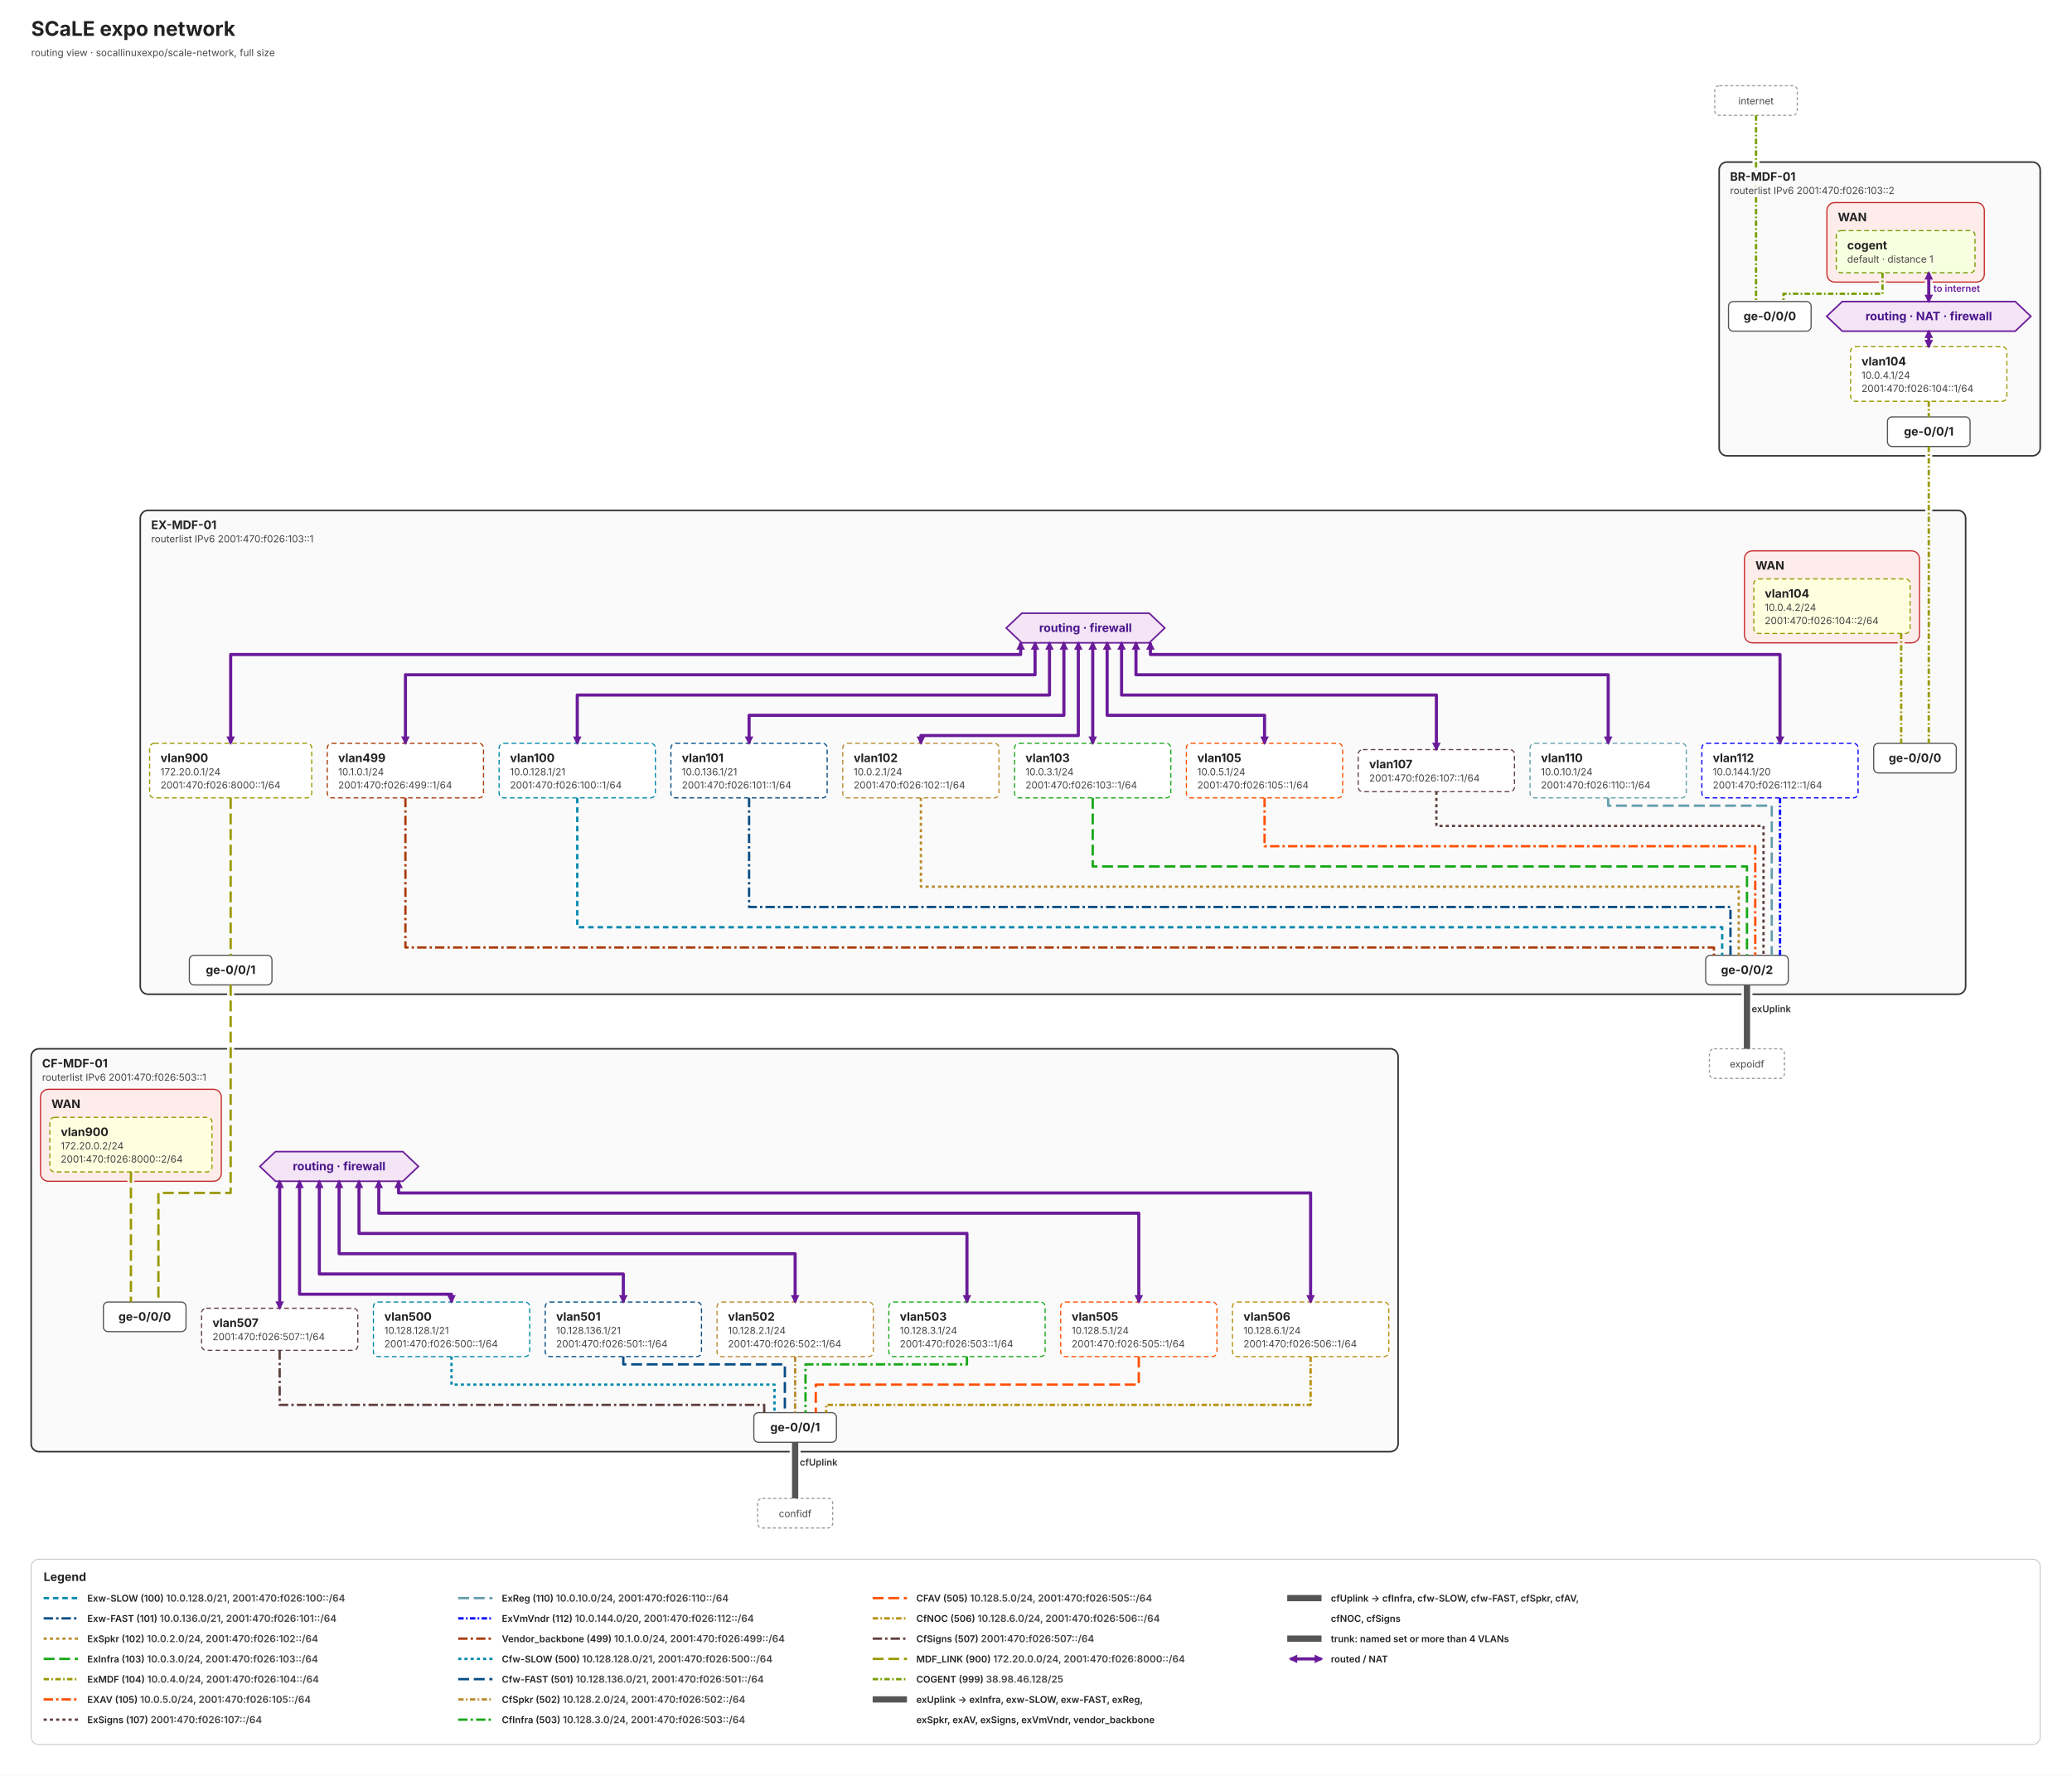
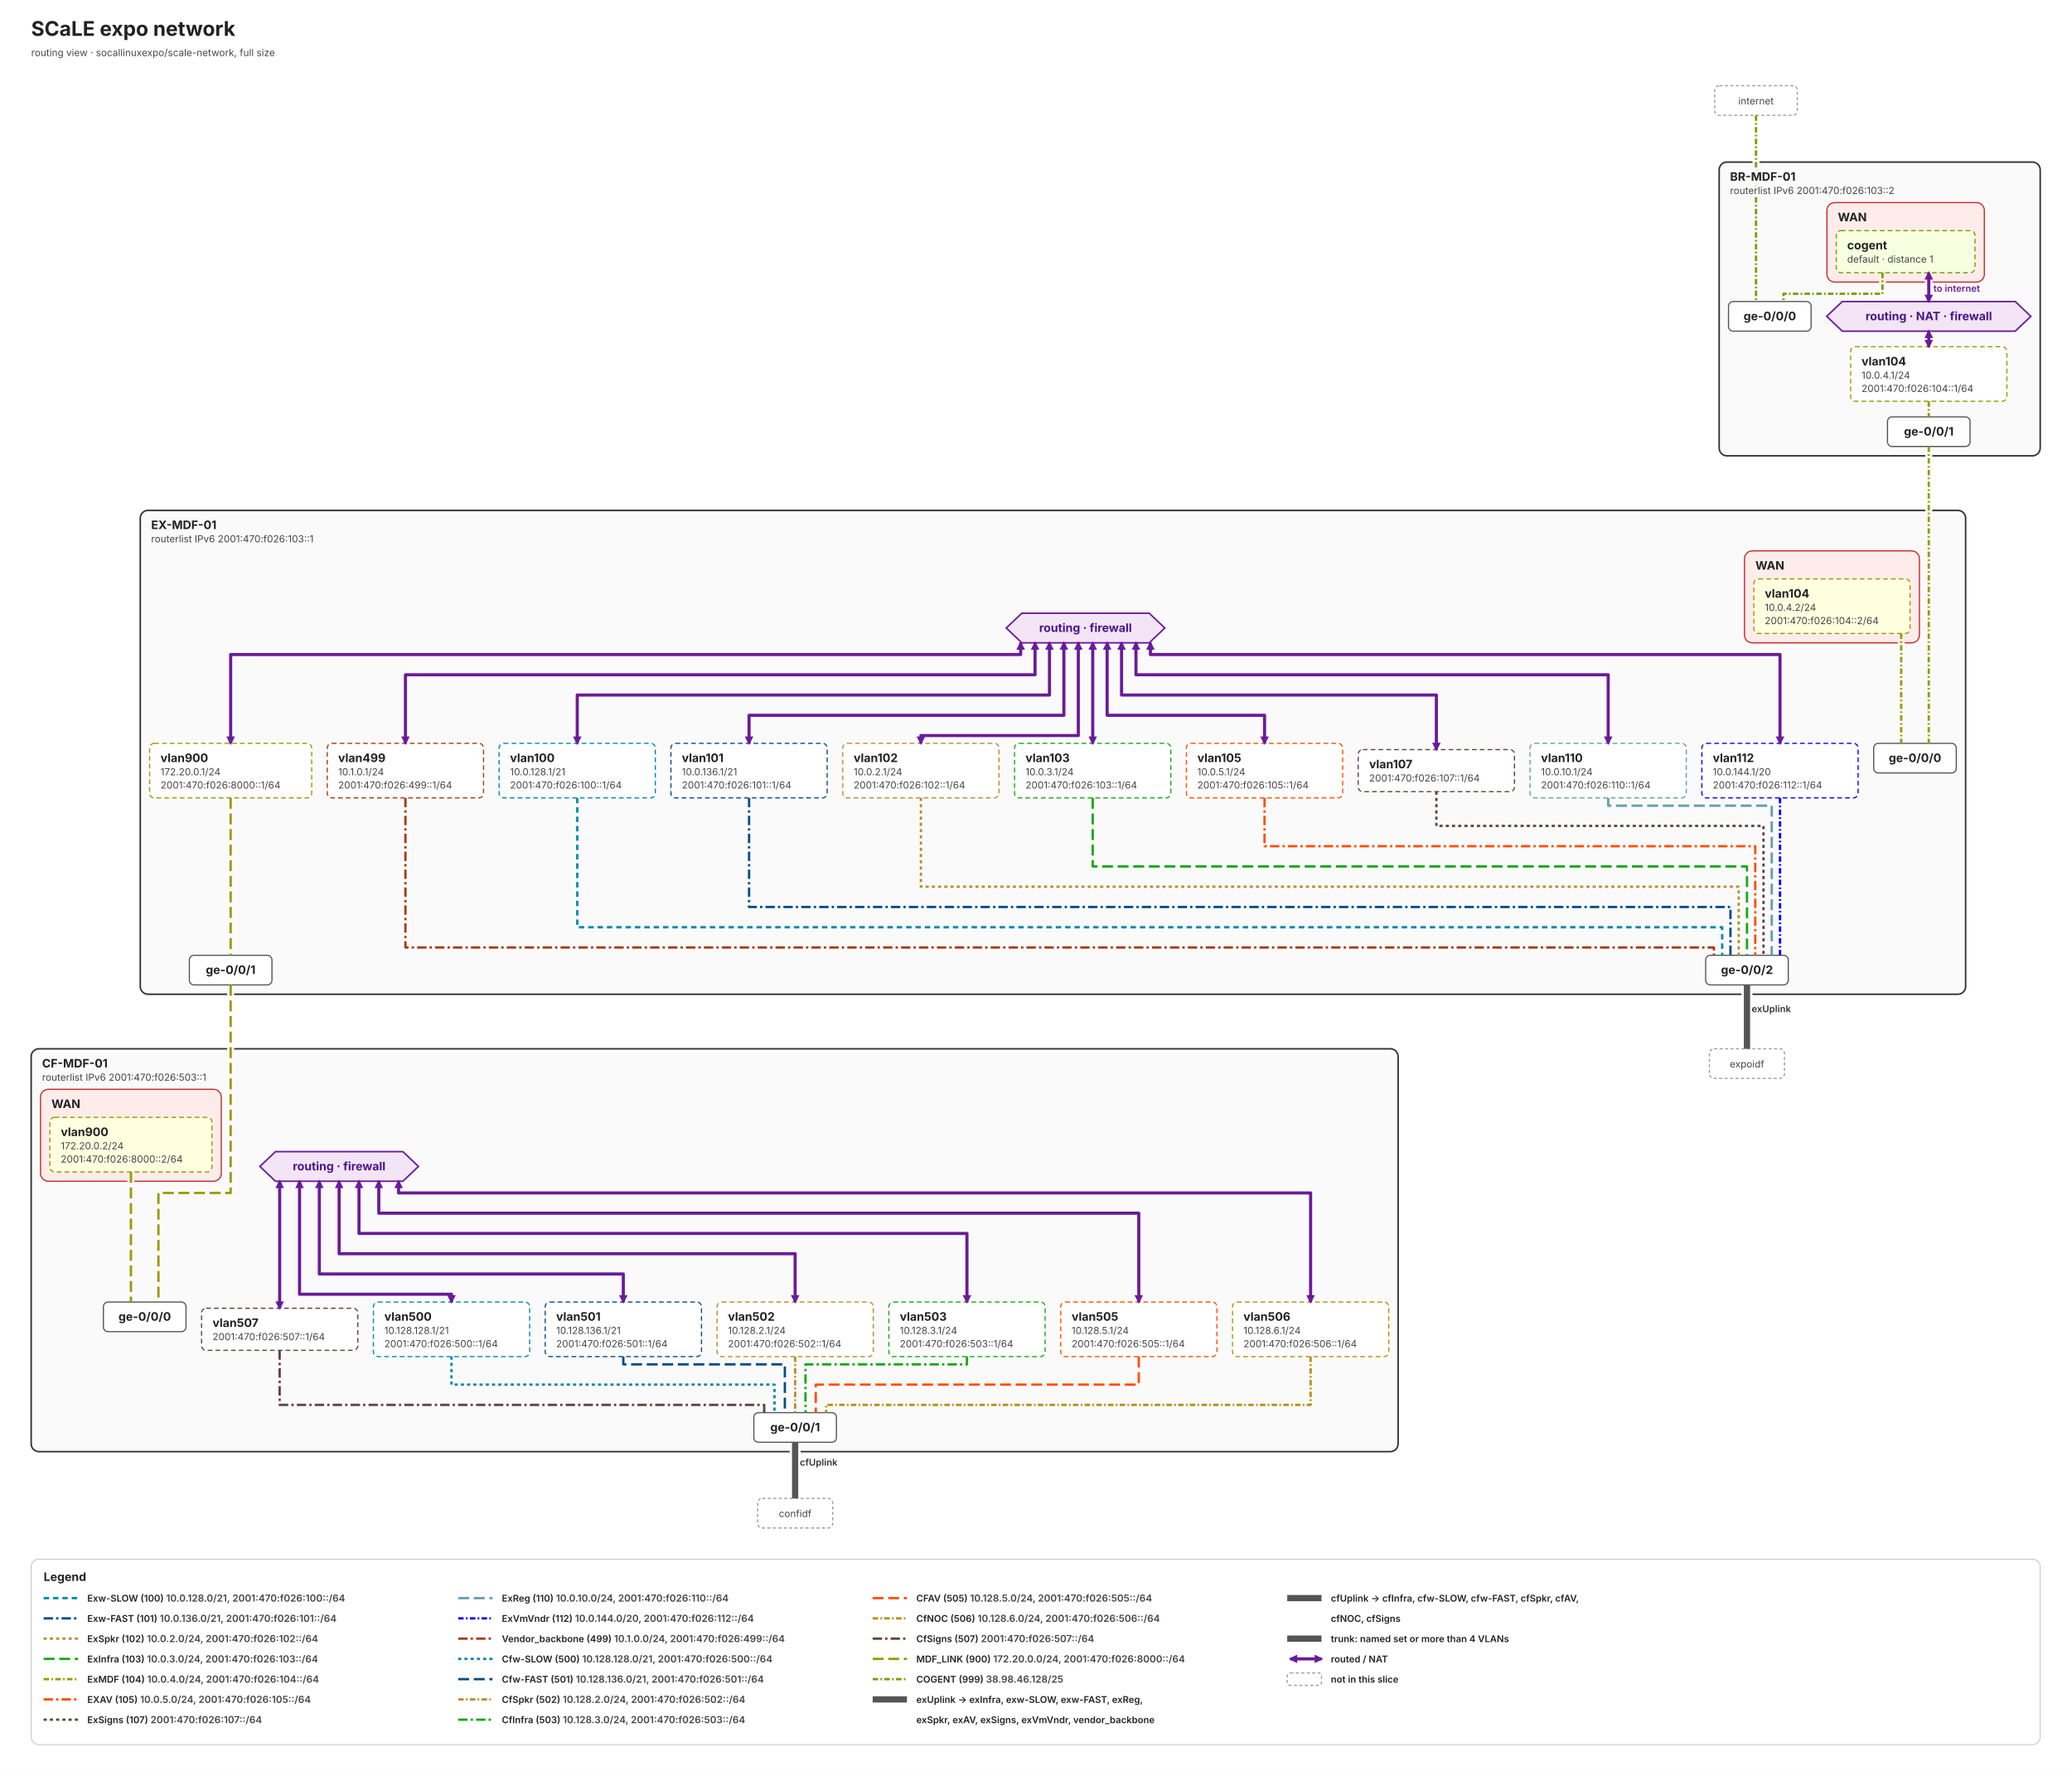
<svg xmlns="http://www.w3.org/2000/svg" width="2659" height="2279" viewBox="0 0 2659 2279" font-family="Inter, 'DejaVu Sans', Arial, sans-serif" font-size="14" fill="#222">
  <defs>
    <marker id="ap" viewBox="0 0 10 10" refX="8" refY="5" markerWidth="2.75" markerHeight="2.75" orient="auto-start-reverse">
      <path d="M0,0 L10,5 L0,10 z" fill="#6A1B9A" />
    </marker>
    <marker id="ab" viewBox="0 0 10 10" refX="9" refY="5" markerWidth="5.5" markerHeight="5.5" orient="auto">
      <path d="M0,0 L10,5 L0,10 z" fill="#1565C0" />
    </marker>
    <style>.h{font-weight:700;font-size:15px}.s{font-size:12.5px;fill:#444}.t{font-size:12px;font-weight:600}</style>
  </defs>
  <rect width="2659" height="2279" fill="#fff" />
  <text x="40" y="46" font-size="26" font-weight="700">SCaLE expo network</text>
  <text x="40" y="72" class="s" font-size="14">routing view · socallinuxexpo/scale-network, full size</text>
  <rect x="2200.5" y="110" width="106" height="38" rx="6" fill="#fff" stroke="#9E9E9E" stroke-width="1.5" stroke-dasharray="4 3" />
  <rect x="2206.2" y="208" width="412" height="377" rx="10" fill="#FAFAFA" stroke="#333" stroke-width="2" />
  <rect x="2249" y="206" width="9" height="4" fill="#FAFAFA" />
  <rect x="2470.7" y="583" width="9" height="4" fill="#FAFAFA" />
  <rect x="2344.5" y="260" width="202" height="102" rx="10" fill="#FDECEA" stroke="#C62828" stroke-width="1.5" />
  <rect x="2411.3" y="360" width="9" height="4" fill="#FDECEA" />
  <rect x="2470.2" y="360" width="10" height="4" fill="#FDECEA" />
  <rect x="2356.5" y="296" width="178" height="54" rx="6" fill="#F7FFE0" stroke="#779E00" stroke-width="1.5" stroke-dasharray="6 4" />
  <polygon points="2344.2,406 2364.2,387 2586.2,387 2606.2,406 2586.2,425 2364.2,425" fill="#F3E5F5" stroke="#6A1B9A" stroke-width="2" />
  <rect x="2218.2" y="387" width="106" height="38" rx="6" fill="#fff" stroke="#555" stroke-width="1.5" />
  <rect x="2422.2" y="535" width="106" height="38" rx="6" fill="#fff" stroke="#555" stroke-width="1.5" />
  <rect x="2374.9" y="445" width="200.5" height="70" rx="6" fill="#fff" stroke="#999900" stroke-width="1.5" stroke-dasharray="6 4" />
  <rect x="180" y="655" width="2342.5" height="621" rx="10" fill="#FAFAFA" stroke="#333" stroke-width="2" />
  <rect x="2470.7" y="653" width="9" height="4" fill="#FAFAFA" />
  <rect x="291.5" y="1274" width="9" height="4" fill="#FAFAFA" />
  <rect x="2234.9" y="1274" width="14" height="4" fill="#FAFAFA" />
  <rect x="2238.7" y="707" width="224.5" height="118" rx="10" fill="#FDECEA" stroke="#C62828" stroke-width="1.5" />
  <rect x="2435.3" y="823" width="9" height="4" fill="#FDECEA" />
  <rect x="2250.7" y="743" width="200.5" height="70" rx="6" fill="#FFFFE0" stroke="#999900" stroke-width="1.5" stroke-dasharray="6 4" />
  <polygon points="1291.3,806 1311.3,787 1474.8,787 1494.8,806 1474.8,825 1311.3,825" fill="#F3E5F5" stroke="#6A1B9A" stroke-width="2" />
  <rect x="2404.5" y="954" width="106" height="38" rx="6" fill="#fff" stroke="#555" stroke-width="1.5" />
  <rect x="243" y="1226" width="106" height="38" rx="6" fill="#fff" stroke="#555" stroke-width="1.5" />
  <rect x="2188.9" y="1226" width="106" height="38" rx="6" fill="#fff" stroke="#555" stroke-width="1.5" />
  <rect x="192" y="954" width="208" height="70" rx="6" fill="#fff" stroke="#999900" stroke-width="1.5" stroke-dasharray="6 4" />
  <rect x="1302" y="954" width="200.5" height="70" rx="6" fill="#fff" stroke="#17A817" stroke-width="1.5" stroke-dasharray="6 4" />
  <rect x="640.5" y="954" width="200.5" height="70" rx="6" fill="#fff" stroke="#0088ac" stroke-width="1.5" stroke-dasharray="6 4" />
  <rect x="861" y="954" width="200.5" height="70" rx="6" fill="#fff" stroke="#044c84" stroke-width="1.5" stroke-dasharray="6 4" />
  <rect x="1963.5" y="954" width="200.5" height="70" rx="6" fill="#fff" stroke="#649DAE" stroke-width="1.5" stroke-dasharray="6 4" />
  <rect x="1081.5" y="954" width="200.5" height="70" rx="6" fill="#fff" stroke="#B98B2E" stroke-width="1.5" stroke-dasharray="6 4" />
  <rect x="1522.5" y="954" width="200.5" height="70" rx="6" fill="#fff" stroke="#ff4f00" stroke-width="1.5" stroke-dasharray="6 4" />
  <rect x="1743" y="962" width="200.5" height="54" rx="6" fill="#fff" stroke="#604040" stroke-width="1.5" stroke-dasharray="6 4" />
  <rect x="2184" y="954" width="200.5" height="70" rx="6" fill="#fff" stroke="#0000ff" stroke-width="1.5" stroke-dasharray="6 4" />
  <rect x="420" y="954" width="200.5" height="70" rx="6" fill="#fff" stroke="#aa3a0a" stroke-width="1.5" stroke-dasharray="6 4" />
  <rect x="40" y="1346" width="1754.2" height="517" rx="10" fill="#FAFAFA" stroke="#333" stroke-width="2" />
  <rect x="291.5" y="1344" width="9" height="4" fill="#FAFAFA" />
  <rect x="1013.4" y="1861" width="14" height="4" fill="#FAFAFA" />
  <rect x="52" y="1398" width="232" height="118" rx="10" fill="#FDECEA" stroke="#C62828" stroke-width="1.5" />
  <rect x="163.5" y="1514" width="9" height="4" fill="#FDECEA" />
  <rect x="64" y="1434" width="208" height="70" rx="6" fill="#FFFFE0" stroke="#999900" stroke-width="1.5" stroke-dasharray="6 4" />
  <polygon points="333.5,1497 353.5,1478 517,1478 537,1497 517,1516 353.5,1516" fill="#F3E5F5" stroke="#6A1B9A" stroke-width="2" />
  <rect x="132.7" y="1671" width="106" height="38" rx="6" fill="#fff" stroke="#555" stroke-width="1.5" />
  <rect x="967.4" y="1813" width="106" height="38" rx="6" fill="#fff" stroke="#555" stroke-width="1.5" />
  <rect x="1140.7" y="1671" width="200.5" height="70" rx="6" fill="#fff" stroke="#17A817" stroke-width="1.5" stroke-dasharray="6 4" />
  <rect x="479.2" y="1671" width="200.5" height="70" rx="6" fill="#fff" stroke="#0088ac" stroke-width="1.5" stroke-dasharray="6 4" />
  <rect x="699.7" y="1671" width="200.5" height="70" rx="6" fill="#fff" stroke="#044c84" stroke-width="1.5" stroke-dasharray="6 4" />
  <rect x="920.2" y="1671" width="200.5" height="70" rx="6" fill="#fff" stroke="#B98B2E" stroke-width="1.5" stroke-dasharray="6 4" />
  <rect x="1361.2" y="1671" width="200.5" height="70" rx="6" fill="#fff" stroke="#ff4f00" stroke-width="1.5" stroke-dasharray="6 4" />
  <rect x="1581.7" y="1671" width="200.5" height="70" rx="6" fill="#fff" stroke="#B68F0B" stroke-width="1.5" stroke-dasharray="6 4" />
  <rect x="258.7" y="1679" width="200.5" height="54" rx="6" fill="#fff" stroke="#604040" stroke-width="1.5" stroke-dasharray="6 4" />
  <rect x="2193.7" y="1346" width="96.3" height="38" rx="6" fill="#fff" stroke="#9E9E9E" stroke-width="1.5" stroke-dasharray="4 3" />
  <rect x="972.3" y="1923" width="96.3" height="38" rx="6" fill="#fff" stroke="#9E9E9E" stroke-width="1.5" stroke-dasharray="4 3" />
  <path d="M740.8,1024 L740.8,1190 L2210.1,1190 L2210.1,1226" fill="none" stroke="#0088ac" stroke-width="3" stroke-dasharray="7 5" stroke-linejoin="round" />
  <path d="M961.3,1024 L961.3,1164 L2220.7,1164 L2220.7,1226" fill="none" stroke="#044c84" stroke-width="3" stroke-dasharray="12 4 3 4" stroke-linejoin="round" />
  <path d="M1181.8,1024 L1181.8,1138 L2231.3,1138 L2231.3,1226" fill="none" stroke="#B98B2E" stroke-width="3" stroke-dasharray="4 4" stroke-linejoin="round" />
  <path d="M1402.3,1024 L1402.3,1112 L2241.9,1112 L2241.9,1226" fill="none" stroke="#17A817" stroke-width="3" stroke-dasharray="14 6" stroke-linejoin="round" />
  <path d="M2475.2,573 L2475.2,954" fill="none" stroke="#999900" stroke-width="3" stroke-dasharray="7 3 2 3" stroke-linejoin="round" />
  <path d="M2475.2,515 L2475.2,535" fill="none" stroke="#999900" stroke-width="3" stroke-dasharray="7 3 2 3" stroke-linejoin="round" />
  <path d="M2439.8,813 L2439.8,954" fill="none" stroke="#999900" stroke-width="3" stroke-dasharray="7 3 2 3" stroke-linejoin="round" />
  <path d="M1622.8,1024 L1622.8,1086 L2252.5,1086 L2252.5,1226" fill="none" stroke="#ff4f00" stroke-width="3" stroke-dasharray="12 4 3 4" stroke-linejoin="round" />
  <path d="M1843.3,1016 L1843.3,1060 L2263.1,1060 L2263.1,1226" fill="none" stroke="#604040" stroke-width="3" stroke-dasharray="4 4" stroke-linejoin="round" />
  <path d="M2063.8,1024 L2063.8,1034 L2273.7,1034 L2273.7,1226" fill="none" stroke="#649DAE" stroke-width="3" stroke-dasharray="14 6" stroke-linejoin="round" />
  <path d="M2284.3,1024 L2284.3,1226" fill="none" stroke="#0000ff" stroke-width="3" stroke-dasharray="7 3 2 3" stroke-linejoin="round" />
  <path d="M520.3,1024 L520.3,1216 L2199.5,1216 L2199.5,1226" fill="none" stroke="#aa3a0a" stroke-width="3" stroke-dasharray="12 4 3 4" stroke-linejoin="round" />
  <path d="M579.4,1741 L579.4,1777 L993.9,1777 L993.9,1813" fill="none" stroke="#0088ac" stroke-width="3" stroke-dasharray="4 4" stroke-linejoin="round" />
  <path d="M799.9,1741 L799.9,1751 L1007.2,1751 L1007.2,1813" fill="none" stroke="#044c84" stroke-width="3" stroke-dasharray="14 6" stroke-linejoin="round" />
  <path d="M1020.4,1741 L1020.4,1813" fill="none" stroke="#B98B2E" stroke-width="3" stroke-dasharray="7 3 2 3" stroke-linejoin="round" />
  <path d="M1240.9,1741 L1240.9,1751 L1033.7,1751 L1033.7,1813" fill="none" stroke="#17A817" stroke-width="3" stroke-dasharray="12 4 3 4" stroke-linejoin="round" />
  <path d="M1461.4,1741 L1461.4,1777 L1046.9,1777 L1046.9,1813" fill="none" stroke="#ff4f00" stroke-width="3" stroke-dasharray="14 6" stroke-linejoin="round" />
  <path d="M1681.9,1741 L1681.9,1803 L1060.2,1803 L1060.2,1813" fill="none" stroke="#B68F0B" stroke-width="3" stroke-dasharray="7 3 2 3" stroke-linejoin="round" />
  <path d="M358.9,1733 L358.9,1803 L980.7,1803 L980.7,1813" fill="none" stroke="#604040" stroke-width="3" stroke-dasharray="12 4 3 4" stroke-linejoin="round" />
  <path d="M296,1264 L296,1531 L203.3,1531 L203.3,1671" fill="none" stroke="#999900" stroke-width="3" stroke-dasharray="14 6" stroke-linejoin="round" />
  <path d="M296,1024 L296,1226" fill="none" stroke="#999900" stroke-width="3" stroke-dasharray="14 6" stroke-linejoin="round" />
  <path d="M168,1504 L168,1671" fill="none" stroke="#999900" stroke-width="3" stroke-dasharray="14 6" stroke-linejoin="round" />
  <path d="M2253.5,148 L2253.5,387" fill="none" stroke="#779E00" stroke-width="3" stroke-dasharray="7 3 2 3" stroke-linejoin="round" />
  <path d="M2415.8,350 L2415.8,377 L2288.8,377 L2288.8,387" fill="none" stroke="#779E00" stroke-width="3" stroke-dasharray="7 3 2 3" stroke-linejoin="round" />
  <path d="M2241.9,1264 L2241.9,1346" fill="none" stroke="#555" stroke-width="8" stroke-linejoin="round" />
  <path d="M1020.4,1851 L1020.4,1923" fill="none" stroke="#555" stroke-width="8" stroke-linejoin="round" />
  <path d="M2475.2,350 L2475.2,387" fill="none" stroke="#6A1B9A" stroke-width="4" stroke-linejoin="round" marker-start="url(#ap)" marker-end="url(#ap)" />
  <path d="M2475.2,425 L2475.2,445" fill="none" stroke="#6A1B9A" stroke-width="4" stroke-linejoin="round" marker-start="url(#ap)" marker-end="url(#ap)" />
  <path d="M1309.8,825 L1309.8,840 L296,840 L296,954" fill="none" stroke="#6A1B9A" stroke-width="4" stroke-linejoin="round" marker-start="url(#ap)" marker-end="url(#ap)" />
  <path d="M1402.3,825 L1402.3,954" fill="none" stroke="#6A1B9A" stroke-width="4" stroke-linejoin="round" marker-start="url(#ap)" marker-end="url(#ap)" />
  <path d="M1346.8,825 L1346.8,892 L740.8,892 L740.8,954" fill="none" stroke="#6A1B9A" stroke-width="4" stroke-linejoin="round" marker-start="url(#ap)" marker-end="url(#ap)" />
  <path d="M1365.3,825 L1365.3,918 L961.3,918 L961.3,954" fill="none" stroke="#6A1B9A" stroke-width="4" stroke-linejoin="round" marker-start="url(#ap)" marker-end="url(#ap)" />
  <path d="M1457.8,825 L1457.8,866 L2063.8,866 L2063.8,954" fill="none" stroke="#6A1B9A" stroke-width="4" stroke-linejoin="round" marker-start="url(#ap)" marker-end="url(#ap)" />
  <path d="M1383.8,825 L1383.8,944 L1181.8,944 L1181.8,954" fill="none" stroke="#6A1B9A" stroke-width="4" stroke-linejoin="round" marker-start="url(#ap)" marker-end="url(#ap)" />
  <path d="M1420.8,825 L1420.8,918 L1622.8,918 L1622.8,954" fill="none" stroke="#6A1B9A" stroke-width="4" stroke-linejoin="round" marker-start="url(#ap)" marker-end="url(#ap)" />
  <path d="M1439.3,825 L1439.3,892 L1843.3,892 L1843.3,962" fill="none" stroke="#6A1B9A" stroke-width="4" stroke-linejoin="round" marker-start="url(#ap)" marker-end="url(#ap)" />
  <path d="M1476.3,825 L1476.3,840 L2284.3,840 L2284.3,954" fill="none" stroke="#6A1B9A" stroke-width="4" stroke-linejoin="round" marker-start="url(#ap)" marker-end="url(#ap)" />
  <path d="M1328.3,825 L1328.3,866 L520.3,866 L520.3,954" fill="none" stroke="#6A1B9A" stroke-width="4" stroke-linejoin="round" marker-start="url(#ap)" marker-end="url(#ap)" />
  <path d="M460.7,1516 L460.7,1583 L1240.9,1583 L1240.9,1671" fill="none" stroke="#6A1B9A" stroke-width="4" stroke-linejoin="round" marker-start="url(#ap)" marker-end="url(#ap)" />
  <path d="M384.4,1516 L384.4,1661 L579.4,1661 L579.4,1671" fill="none" stroke="#6A1B9A" stroke-width="4" stroke-linejoin="round" marker-start="url(#ap)" marker-end="url(#ap)" />
  <path d="M409.8,1516 L409.8,1635 L799.9,1635 L799.9,1671" fill="none" stroke="#6A1B9A" stroke-width="4" stroke-linejoin="round" marker-start="url(#ap)" marker-end="url(#ap)" />
  <path d="M435.2,1516 L435.2,1609 L1020.4,1609 L1020.4,1671" fill="none" stroke="#6A1B9A" stroke-width="4" stroke-linejoin="round" marker-start="url(#ap)" marker-end="url(#ap)" />
  <path d="M486.1,1516 L486.1,1557 L1461.4,1557 L1461.4,1671" fill="none" stroke="#6A1B9A" stroke-width="4" stroke-linejoin="round" marker-start="url(#ap)" marker-end="url(#ap)" />
  <path d="M511.5,1516 L511.5,1531 L1681.9,1531 L1681.9,1671" fill="none" stroke="#6A1B9A" stroke-width="4" stroke-linejoin="round" marker-start="url(#ap)" marker-end="url(#ap)" />
  <path d="M358.9,1516 L358.9,1679" fill="none" stroke="#6A1B9A" stroke-width="4" stroke-linejoin="round" marker-start="url(#ap)" marker-end="url(#ap)" />
  <text x="2253.5" y="134" class="s" text-anchor="middle" stroke="#fff" stroke-width="3" stroke-linejoin="round" paint-order="stroke">internet</text>
  <text x="2220.2" y="232" class="h" stroke="#FAFAFA" stroke-width="7" stroke-linejoin="round" paint-order="stroke">BR-MDF-01</text>
  <text x="2220.2" y="249" class="s" stroke="#FAFAFA" stroke-width="7" stroke-linejoin="round" paint-order="stroke">routerlist IPv6 2001:470:f026:103::2</text>
  <text x="2358.5" y="284" class="h" stroke="#FDECEA" stroke-width="7" stroke-linejoin="round" paint-order="stroke">WAN</text>
  <text x="2370.5" y="320" class="h" stroke="#F7FFE0" stroke-width="3" stroke-linejoin="round" paint-order="stroke">cogent</text>
  <text x="2370.5" y="337" class="s" stroke="#F7FFE0" stroke-width="3" stroke-linejoin="round" paint-order="stroke">default · distance 1</text>
  <text x="2475.2" y="411" class="h" text-anchor="middle" fill="#4A148C" stroke="#F3E5F5" stroke-width="3" stroke-linejoin="round" paint-order="stroke">routing · NAT · firewall</text>
  <text x="2271.2" y="411" class="h" text-anchor="middle" stroke="#fff" stroke-width="3" stroke-linejoin="round" paint-order="stroke">ge-0/0/0</text>
  <text x="2475.2" y="559" class="h" text-anchor="middle" stroke="#fff" stroke-width="3" stroke-linejoin="round" paint-order="stroke">ge-0/0/1</text>
  <text x="2388.9" y="469" class="h" stroke="#fff" stroke-width="3" stroke-linejoin="round" paint-order="stroke">vlan104</text>
  <text x="2388.9" y="486" class="s" stroke="#fff" stroke-width="3" stroke-linejoin="round" paint-order="stroke">10.0.4.1/24</text>
  <text x="2388.9" y="503" class="s" stroke="#fff" stroke-width="3" stroke-linejoin="round" paint-order="stroke">2001:470:f026:104::1/64</text>
  <text x="194" y="679" class="h" stroke="#FAFAFA" stroke-width="7" stroke-linejoin="round" paint-order="stroke">EX-MDF-01</text>
  <text x="194" y="696" class="s" stroke="#FAFAFA" stroke-width="7" stroke-linejoin="round" paint-order="stroke">routerlist IPv6 2001:470:f026:103::1</text>
  <text x="2252.7" y="731" class="h" stroke="#FDECEA" stroke-width="7" stroke-linejoin="round" paint-order="stroke">WAN</text>
  <text x="2264.7" y="767" class="h" stroke="#FFFFE0" stroke-width="3" stroke-linejoin="round" paint-order="stroke">vlan104</text>
  <text x="2264.7" y="784" class="s" stroke="#FFFFE0" stroke-width="3" stroke-linejoin="round" paint-order="stroke">10.0.4.2/24</text>
  <text x="2264.7" y="801" class="s" stroke="#FFFFE0" stroke-width="3" stroke-linejoin="round" paint-order="stroke">2001:470:f026:104::2/64</text>
  <text x="1393" y="811" class="h" text-anchor="middle" fill="#4A148C" stroke="#F3E5F5" stroke-width="3" stroke-linejoin="round" paint-order="stroke">routing · firewall</text>
  <text x="2457.5" y="978" class="h" text-anchor="middle" stroke="#fff" stroke-width="3" stroke-linejoin="round" paint-order="stroke">ge-0/0/0</text>
  <text x="296" y="1250" class="h" text-anchor="middle" stroke="#fff" stroke-width="3" stroke-linejoin="round" paint-order="stroke">ge-0/0/1</text>
  <text x="2241.9" y="1250" class="h" text-anchor="middle" stroke="#fff" stroke-width="3" stroke-linejoin="round" paint-order="stroke">ge-0/0/2</text>
  <text x="206" y="978" class="h" stroke="#fff" stroke-width="3" stroke-linejoin="round" paint-order="stroke">vlan900</text>
  <text x="206" y="995" class="s" stroke="#fff" stroke-width="3" stroke-linejoin="round" paint-order="stroke">172.20.0.1/24</text>
  <text x="206" y="1012" class="s" stroke="#fff" stroke-width="3" stroke-linejoin="round" paint-order="stroke">2001:470:f026:8000::1/64</text>
  <text x="1316" y="978" class="h" stroke="#fff" stroke-width="3" stroke-linejoin="round" paint-order="stroke">vlan103</text>
  <text x="1316" y="995" class="s" stroke="#fff" stroke-width="3" stroke-linejoin="round" paint-order="stroke">10.0.3.1/24</text>
  <text x="1316" y="1012" class="s" stroke="#fff" stroke-width="3" stroke-linejoin="round" paint-order="stroke">2001:470:f026:103::1/64</text>
  <text x="654.5" y="978" class="h" stroke="#fff" stroke-width="3" stroke-linejoin="round" paint-order="stroke">vlan100</text>
  <text x="654.5" y="995" class="s" stroke="#fff" stroke-width="3" stroke-linejoin="round" paint-order="stroke">10.0.128.1/21</text>
  <text x="654.5" y="1012" class="s" stroke="#fff" stroke-width="3" stroke-linejoin="round" paint-order="stroke">2001:470:f026:100::1/64</text>
  <text x="875" y="978" class="h" stroke="#fff" stroke-width="3" stroke-linejoin="round" paint-order="stroke">vlan101</text>
  <text x="875" y="995" class="s" stroke="#fff" stroke-width="3" stroke-linejoin="round" paint-order="stroke">10.0.136.1/21</text>
  <text x="875" y="1012" class="s" stroke="#fff" stroke-width="3" stroke-linejoin="round" paint-order="stroke">2001:470:f026:101::1/64</text>
  <text x="1977.5" y="978" class="h" stroke="#fff" stroke-width="3" stroke-linejoin="round" paint-order="stroke">vlan110</text>
  <text x="1977.5" y="995" class="s" stroke="#fff" stroke-width="3" stroke-linejoin="round" paint-order="stroke">10.0.10.1/24</text>
  <text x="1977.5" y="1012" class="s" stroke="#fff" stroke-width="3" stroke-linejoin="round" paint-order="stroke">2001:470:f026:110::1/64</text>
  <text x="1095.5" y="978" class="h" stroke="#fff" stroke-width="3" stroke-linejoin="round" paint-order="stroke">vlan102</text>
  <text x="1095.5" y="995" class="s" stroke="#fff" stroke-width="3" stroke-linejoin="round" paint-order="stroke">10.0.2.1/24</text>
  <text x="1095.5" y="1012" class="s" stroke="#fff" stroke-width="3" stroke-linejoin="round" paint-order="stroke">2001:470:f026:102::1/64</text>
  <text x="1536.5" y="978" class="h" stroke="#fff" stroke-width="3" stroke-linejoin="round" paint-order="stroke">vlan105</text>
  <text x="1536.5" y="995" class="s" stroke="#fff" stroke-width="3" stroke-linejoin="round" paint-order="stroke">10.0.5.1/24</text>
  <text x="1536.5" y="1012" class="s" stroke="#fff" stroke-width="3" stroke-linejoin="round" paint-order="stroke">2001:470:f026:105::1/64</text>
  <text x="1757" y="986" class="h" stroke="#fff" stroke-width="3" stroke-linejoin="round" paint-order="stroke">vlan107</text>
  <text x="1757" y="1003" class="s" stroke="#fff" stroke-width="3" stroke-linejoin="round" paint-order="stroke">2001:470:f026:107::1/64</text>
  <text x="2198" y="978" class="h" stroke="#fff" stroke-width="3" stroke-linejoin="round" paint-order="stroke">vlan112</text>
  <text x="2198" y="995" class="s" stroke="#fff" stroke-width="3" stroke-linejoin="round" paint-order="stroke">10.0.144.1/20</text>
  <text x="2198" y="1012" class="s" stroke="#fff" stroke-width="3" stroke-linejoin="round" paint-order="stroke">2001:470:f026:112::1/64</text>
  <text x="434" y="978" class="h" stroke="#fff" stroke-width="3" stroke-linejoin="round" paint-order="stroke">vlan499</text>
  <text x="434" y="995" class="s" stroke="#fff" stroke-width="3" stroke-linejoin="round" paint-order="stroke">10.1.0.1/24</text>
  <text x="434" y="1012" class="s" stroke="#fff" stroke-width="3" stroke-linejoin="round" paint-order="stroke">2001:470:f026:499::1/64</text>
  <text x="54" y="1370" class="h" stroke="#FAFAFA" stroke-width="7" stroke-linejoin="round" paint-order="stroke">CF-MDF-01</text>
  <text x="54" y="1387" class="s" stroke="#FAFAFA" stroke-width="7" stroke-linejoin="round" paint-order="stroke">routerlist IPv6 2001:470:f026:503::1</text>
  <text x="66" y="1422" class="h" stroke="#FDECEA" stroke-width="7" stroke-linejoin="round" paint-order="stroke">WAN</text>
  <text x="78" y="1458" class="h" stroke="#FFFFE0" stroke-width="3" stroke-linejoin="round" paint-order="stroke">vlan900</text>
  <text x="78" y="1475" class="s" stroke="#FFFFE0" stroke-width="3" stroke-linejoin="round" paint-order="stroke">172.20.0.2/24</text>
  <text x="78" y="1492" class="s" stroke="#FFFFE0" stroke-width="3" stroke-linejoin="round" paint-order="stroke">2001:470:f026:8000::2/64</text>
  <text x="435.2" y="1502" class="h" text-anchor="middle" fill="#4A148C" stroke="#F3E5F5" stroke-width="3" stroke-linejoin="round" paint-order="stroke">routing · firewall</text>
  <text x="185.7" y="1695" class="h" text-anchor="middle" stroke="#fff" stroke-width="3" stroke-linejoin="round" paint-order="stroke">ge-0/0/0</text>
  <text x="1020.4" y="1837" class="h" text-anchor="middle" stroke="#fff" stroke-width="3" stroke-linejoin="round" paint-order="stroke">ge-0/0/1</text>
  <text x="1154.7" y="1695" class="h" stroke="#fff" stroke-width="3" stroke-linejoin="round" paint-order="stroke">vlan503</text>
  <text x="1154.7" y="1712" class="s" stroke="#fff" stroke-width="3" stroke-linejoin="round" paint-order="stroke">10.128.3.1/24</text>
  <text x="1154.7" y="1729" class="s" stroke="#fff" stroke-width="3" stroke-linejoin="round" paint-order="stroke">2001:470:f026:503::1/64</text>
  <text x="493.2" y="1695" class="h" stroke="#fff" stroke-width="3" stroke-linejoin="round" paint-order="stroke">vlan500</text>
  <text x="493.2" y="1712" class="s" stroke="#fff" stroke-width="3" stroke-linejoin="round" paint-order="stroke">10.128.128.1/21</text>
  <text x="493.2" y="1729" class="s" stroke="#fff" stroke-width="3" stroke-linejoin="round" paint-order="stroke">2001:470:f026:500::1/64</text>
  <text x="713.7" y="1695" class="h" stroke="#fff" stroke-width="3" stroke-linejoin="round" paint-order="stroke">vlan501</text>
  <text x="713.7" y="1712" class="s" stroke="#fff" stroke-width="3" stroke-linejoin="round" paint-order="stroke">10.128.136.1/21</text>
  <text x="713.7" y="1729" class="s" stroke="#fff" stroke-width="3" stroke-linejoin="round" paint-order="stroke">2001:470:f026:501::1/64</text>
  <text x="934.2" y="1695" class="h" stroke="#fff" stroke-width="3" stroke-linejoin="round" paint-order="stroke">vlan502</text>
  <text x="934.2" y="1712" class="s" stroke="#fff" stroke-width="3" stroke-linejoin="round" paint-order="stroke">10.128.2.1/24</text>
  <text x="934.2" y="1729" class="s" stroke="#fff" stroke-width="3" stroke-linejoin="round" paint-order="stroke">2001:470:f026:502::1/64</text>
  <text x="1375.2" y="1695" class="h" stroke="#fff" stroke-width="3" stroke-linejoin="round" paint-order="stroke">vlan505</text>
  <text x="1375.2" y="1712" class="s" stroke="#fff" stroke-width="3" stroke-linejoin="round" paint-order="stroke">10.128.5.1/24</text>
  <text x="1375.2" y="1729" class="s" stroke="#fff" stroke-width="3" stroke-linejoin="round" paint-order="stroke">2001:470:f026:505::1/64</text>
  <text x="1595.7" y="1695" class="h" stroke="#fff" stroke-width="3" stroke-linejoin="round" paint-order="stroke">vlan506</text>
  <text x="1595.7" y="1712" class="s" stroke="#fff" stroke-width="3" stroke-linejoin="round" paint-order="stroke">10.128.6.1/24</text>
  <text x="1595.7" y="1729" class="s" stroke="#fff" stroke-width="3" stroke-linejoin="round" paint-order="stroke">2001:470:f026:506::1/64</text>
  <text x="272.7" y="1703" class="h" stroke="#fff" stroke-width="3" stroke-linejoin="round" paint-order="stroke">vlan507</text>
  <text x="272.7" y="1720" class="s" stroke="#fff" stroke-width="3" stroke-linejoin="round" paint-order="stroke">2001:470:f026:507::1/64</text>
  <text x="2241.9" y="1370" class="s" text-anchor="middle" stroke="#fff" stroke-width="3" stroke-linejoin="round" paint-order="stroke">expoidf</text>
  <text x="1020.4" y="1947" class="s" text-anchor="middle" stroke="#fff" stroke-width="3" stroke-linejoin="round" paint-order="stroke">confidf</text>
  <text x="2247.9" y="1299" class="t" fill="#333" stroke="#fff" stroke-width="4" stroke-linejoin="round" paint-order="stroke">exUplink</text>
  <text x="1026.4" y="1881" class="t" fill="#333" stroke="#fff" stroke-width="4" stroke-linejoin="round" paint-order="stroke">cfUplink</text>
  <text x="2481.2" y="374.4" class="t" fill="#6A1B9A" stroke="#fff" stroke-width="4" stroke-linejoin="round" paint-order="stroke">to internet</text>
  <g class="legend">
    <rect x="40" y="2001" width="2578.2" height="238" rx="10" fill="#fff" stroke="#BDBDBD" stroke-width="1" />
    <text x="56" y="2029" class="h">Legend</text>
    <path d="M56,2051 L100,2051" fill="none" stroke="#0088ac" stroke-width="3" stroke-dasharray="7 5" />
    <text x="112" y="2055.5" class="t">Exw-SLOW (100) <tspan class="s">10.0.128.0/21, 2001:470:f026:100::/64</tspan>
    </text>
    <path d="M56,2077 L100,2077" fill="none" stroke="#044c84" stroke-width="3" stroke-dasharray="12 4 3 4" />
    <text x="112" y="2081.5" class="t">Exw-FAST (101) <tspan class="s">10.0.136.0/21, 2001:470:f026:101::/64</tspan>
    </text>
    <path d="M56,2103 L100,2103" fill="none" stroke="#B98B2E" stroke-width="3" stroke-dasharray="4 4" />
    <text x="112" y="2107.5" class="t">ExSpkr (102) <tspan class="s">10.0.2.0/24, 2001:470:f026:102::/64</tspan>
    </text>
    <path d="M56,2129 L100,2129" fill="none" stroke="#17A817" stroke-width="3" stroke-dasharray="14 6" />
    <text x="112" y="2133.5" class="t">ExInfra (103) <tspan class="s">10.0.3.0/24, 2001:470:f026:103::/64</tspan>
    </text>
    <path d="M56,2155 L100,2155" fill="none" stroke="#999900" stroke-width="3" stroke-dasharray="7 3 2 3" />
    <text x="112" y="2159.5" class="t">ExMDF (104) <tspan class="s">10.0.4.0/24, 2001:470:f026:104::/64</tspan>
    </text>
    <path d="M56,2181 L100,2181" fill="none" stroke="#ff4f00" stroke-width="3" stroke-dasharray="12 4 3 4" />
    <text x="112" y="2185.5" class="t">EXAV (105) <tspan class="s">10.0.5.0/24, 2001:470:f026:105::/64</tspan>
    </text>
    <path d="M56,2207 L100,2207" fill="none" stroke="#604040" stroke-width="3" stroke-dasharray="4 4" />
    <text x="112" y="2211.5" class="t">ExSigns (107) <tspan class="s">2001:470:f026:107::/64</tspan>
    </text>
    <path d="M588,2051 L632,2051" fill="none" stroke="#649DAE" stroke-width="3" stroke-dasharray="14 6" />
    <text x="644" y="2055.5" class="t">ExReg (110) <tspan class="s">10.0.10.0/24, 2001:470:f026:110::/64</tspan>
    </text>
    <path d="M588,2077 L632,2077" fill="none" stroke="#0000ff" stroke-width="3" stroke-dasharray="7 3 2 3" />
    <text x="644" y="2081.5" class="t">ExVmVndr (112) <tspan class="s">10.0.144.0/20, 2001:470:f026:112::/64</tspan>
    </text>
    <path d="M588,2103 L632,2103" fill="none" stroke="#aa3a0a" stroke-width="3" stroke-dasharray="12 4 3 4" />
    <text x="644" y="2107.5" class="t">Vendor_backbone (499) <tspan class="s">10.1.0.0/24, 2001:470:f026:499::/64</tspan>
    </text>
    <path d="M588,2129 L632,2129" fill="none" stroke="#0088ac" stroke-width="3" stroke-dasharray="4 4" />
    <text x="644" y="2133.5" class="t">Cfw-SLOW (500) <tspan class="s">10.128.128.0/21, 2001:470:f026:500::/64</tspan>
    </text>
    <path d="M588,2155 L632,2155" fill="none" stroke="#044c84" stroke-width="3" stroke-dasharray="14 6" />
    <text x="644" y="2159.5" class="t">Cfw-FAST (501) <tspan class="s">10.128.136.0/21, 2001:470:f026:501::/64</tspan>
    </text>
    <path d="M588,2181 L632,2181" fill="none" stroke="#B98B2E" stroke-width="3" stroke-dasharray="7 3 2 3" />
    <text x="644" y="2185.5" class="t">CfSpkr (502) <tspan class="s">10.128.2.0/24, 2001:470:f026:502::/64</tspan>
    </text>
    <path d="M588,2207 L632,2207" fill="none" stroke="#17A817" stroke-width="3" stroke-dasharray="12 4 3 4" />
    <text x="644" y="2211.5" class="t">CfInfra (503) <tspan class="s">10.128.3.0/24, 2001:470:f026:503::/64</tspan>
    </text>
    <path d="M1119.9,2051 L1163.9,2051" fill="none" stroke="#ff4f00" stroke-width="3" stroke-dasharray="14 6" />
    <text x="1175.9" y="2055.5" class="t">CFAV (505) <tspan class="s">10.128.5.0/24, 2001:470:f026:505::/64</tspan>
    </text>
    <path d="M1119.9,2077 L1163.9,2077" fill="none" stroke="#B68F0B" stroke-width="3" stroke-dasharray="7 3 2 3" />
    <text x="1175.9" y="2081.5" class="t">CfNOC (506) <tspan class="s">10.128.6.0/24, 2001:470:f026:506::/64</tspan>
    </text>
    <path d="M1119.9,2103 L1163.9,2103" fill="none" stroke="#604040" stroke-width="3" stroke-dasharray="12 4 3 4" />
    <text x="1175.9" y="2107.5" class="t">CfSigns (507) <tspan class="s">2001:470:f026:507::/64</tspan>
    </text>
    <path d="M1119.9,2129 L1163.9,2129" fill="none" stroke="#999900" stroke-width="3" stroke-dasharray="14 6" />
    <text x="1175.9" y="2133.5" class="t">MDF_LINK (900) <tspan class="s">172.20.0.0/24, 2001:470:f026:8000::/64</tspan>
    </text>
    <path d="M1119.9,2155 L1163.9,2155" fill="none" stroke="#779E00" stroke-width="3" stroke-dasharray="7 3 2 3" />
    <text x="1175.9" y="2159.5" class="t">COGENT (999) <tspan class="s">38.98.46.128/25</tspan>
    </text>
    <path d="M1119.9,2181 L1163.9,2181" fill="none" stroke="#555" stroke-width="8" />
    <text x="1175.9" y="2185.5" class="t">exUplink → exInfra, exw-SLOW, exw-FAST, exReg,</text>
    <text x="1175.9" y="2211.5" class="t">exSpkr, exAV, exSigns, exVmVndr, vendor_backbone</text>
    <path d="M1651.9,2051 L1695.9,2051" fill="none" stroke="#555" stroke-width="8" />
    <text x="1707.9" y="2055.5" class="t">cfUplink → cfInfra, cfw-SLOW, cfw-FAST, cfSpkr, cfAV,</text>
    <text x="1707.9" y="2081.5" class="t">cfNOC, cfSigns</text>
    <path d="M1651.9,2103 L1695.9,2103" fill="none" stroke="#555" stroke-width="8" />
    <text x="1707.9" y="2107.5" class="t">trunk: named set or more than 4 VLANs</text>
    <path d="M1655.9,2129 L1695.9,2129" fill="none" stroke="#6A1B9A" stroke-width="4" marker-start="url(#ap)" marker-end="url(#ap)" />
    <text x="1707.9" y="2133.5" class="t">routed / NAT</text>
+     <rect x="1651.9" y="2147" width="44" height="16" rx="4" fill="#fff" stroke="#9E9E9E" stroke-width="1.5" stroke-dasharray="4 3" />
+     <text x="1707.9" y="2159.5" class="t">not in this slice</text>
  </g>
</svg>
